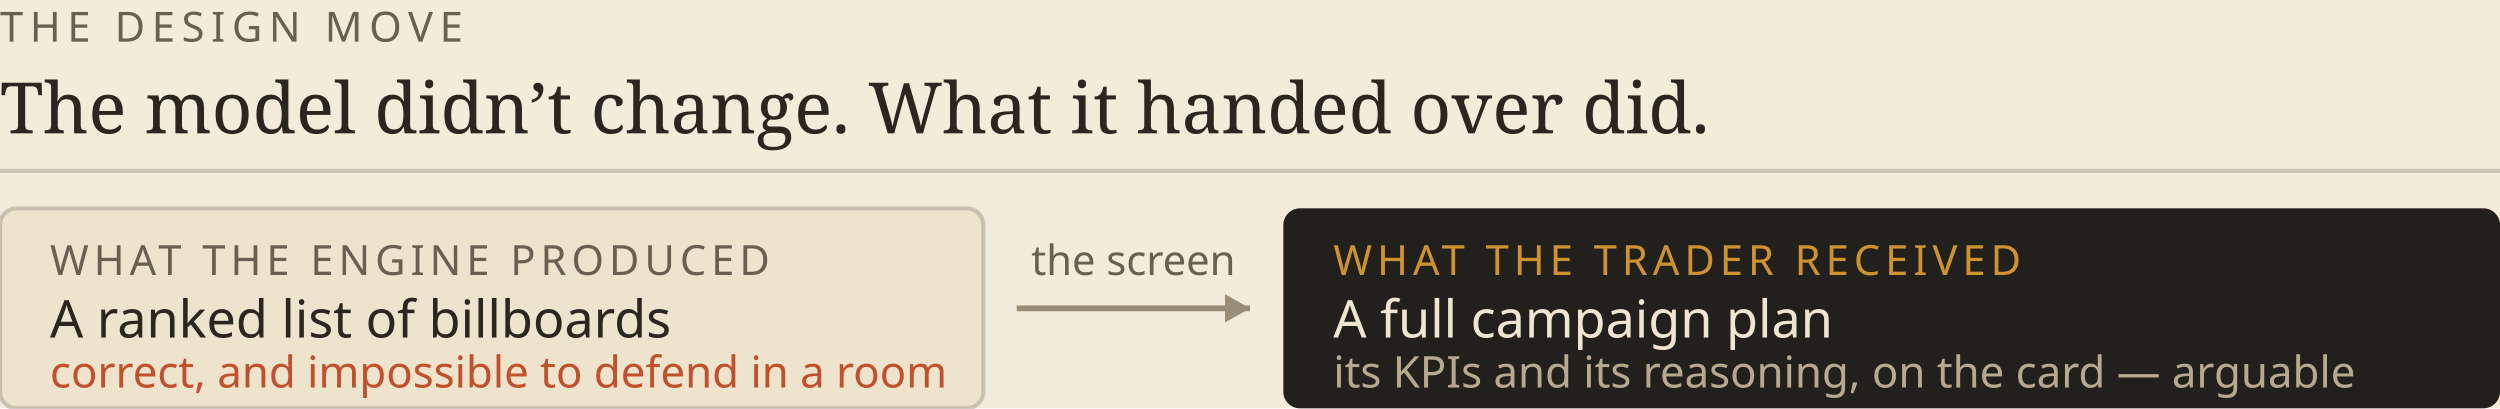
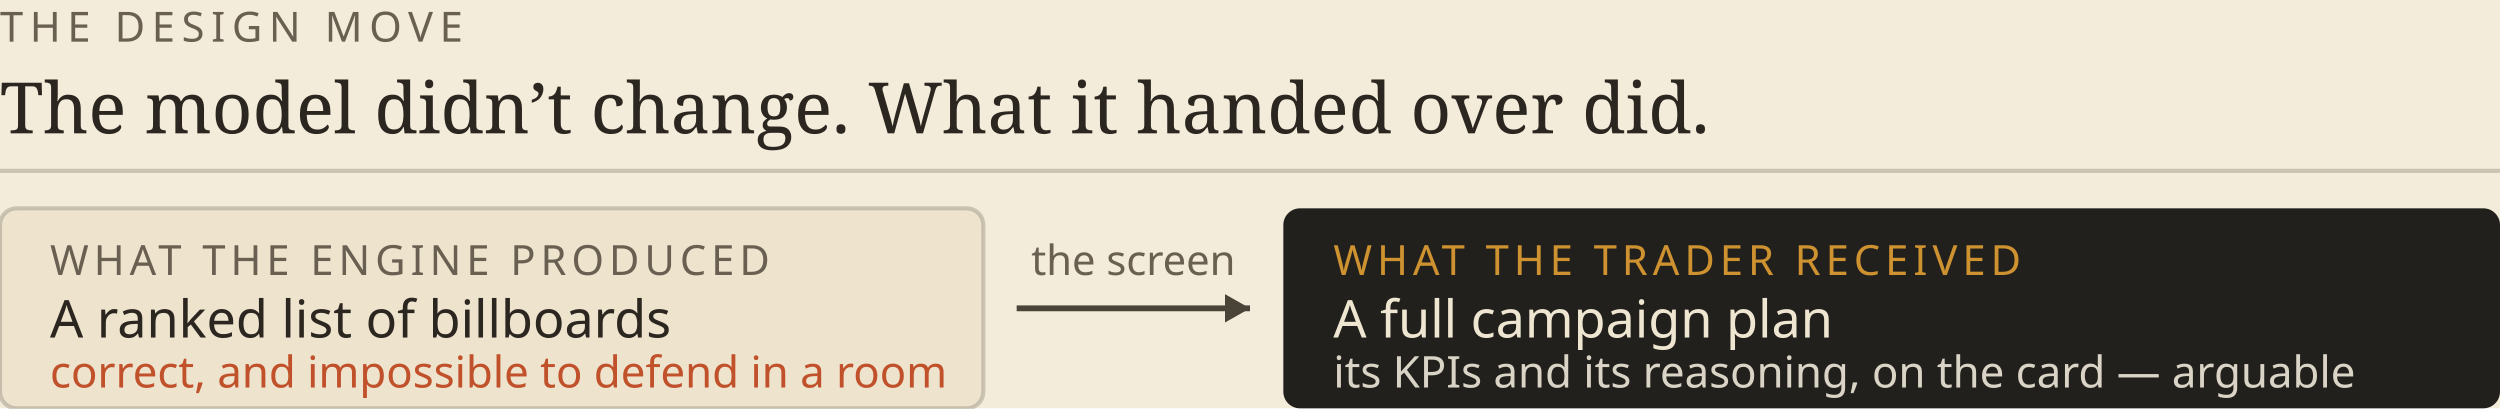
<svg xmlns="http://www.w3.org/2000/svg" viewBox="0 0 600 98" role="img" aria-label="Diagram: the engine produced a ranked list of billboards — correct, and impossible to defend in a room; the screen turned it into a full campaign plan carrying its KPIs and the reasoning behind it, so a trader could argue with it.">
  <rect width="600" height="98" fill="#F4ECDA" />
  <style>
    .hd{font-family:Georgia,serif;fill:#2C2620}
    .lb{font-family:'IBM Plex Sans',sans-serif;fill:#6A6052}
    .ik{font-family:'IBM Plex Sans',sans-serif;fill:#2C2620}
    .em{font-family:'IBM Plex Sans',sans-serif;fill:#C0512B}
  </style>
  <text x="0" y="10" class="lb" font-size="10" letter-spacing="1.6">THE DESIGN MOVE</text>
  <text x="0" y="32" class="hd" font-size="17">The model didn’t change. What it handed over did.</text>
  <line x1="0" y1="41" x2="600" y2="41" stroke="rgba(44,38,32,0.20)" />
  <rect x="0" y="50" width="236" height="48" rx="4" fill="#EEE4CE" stroke="rgba(44,38,32,.20)" />
  <text x="12" y="66" class="lb" font-size="10" letter-spacing="1.2">WHAT THE ENGINE PRODUCED</text>
  <text x="12" y="81" class="ik" font-size="12.5">A ranked list of billboards</text>
  <text x="12" y="93" class="em" font-size="10.5">correct, and impossible to defend in a room</text>
-   <path d="M 244 74 H 300" stroke="#998D78" stroke-width="1.4" fill="none" />
-   <path d="M 300 74 l -6 -3.4 v 6.8 z" fill="#998D78" />
+   <path d="M 244 74 H 300" stroke="#494338" stroke-width="1.4" fill="none" />
+   <path d="M 300 74 l -6 -3.4 v 6.8 z" fill="#494338" />
  <text x="272" y="66" class="lb" font-size="10" text-anchor="middle">the screen</text>
  <rect x="308" y="50" width="292" height="48" rx="4" fill="#22201C" />
  <text x="320" y="66" fill="#CE9230" font-family="'IBM Plex Sans',sans-serif" font-size="10" letter-spacing="1.2">WHAT THE TRADER RECEIVED</text>
  <text x="320" y="81" fill="#EFE6D2" font-family="'IBM Plex Sans',sans-serif" font-size="12.5">A full campaign plan</text>
-   <text x="320" y="93" fill="#B6A98D" font-family="'IBM Plex Sans',sans-serif" font-size="10.5">its KPIs and its reasoning, on the card — arguable</text>
+   <text x="320" y="93" fill="#DAD4C6" font-family="'IBM Plex Sans',sans-serif" font-size="10.5">its KPIs and its reasoning, on the card — arguable</text>
</svg>
